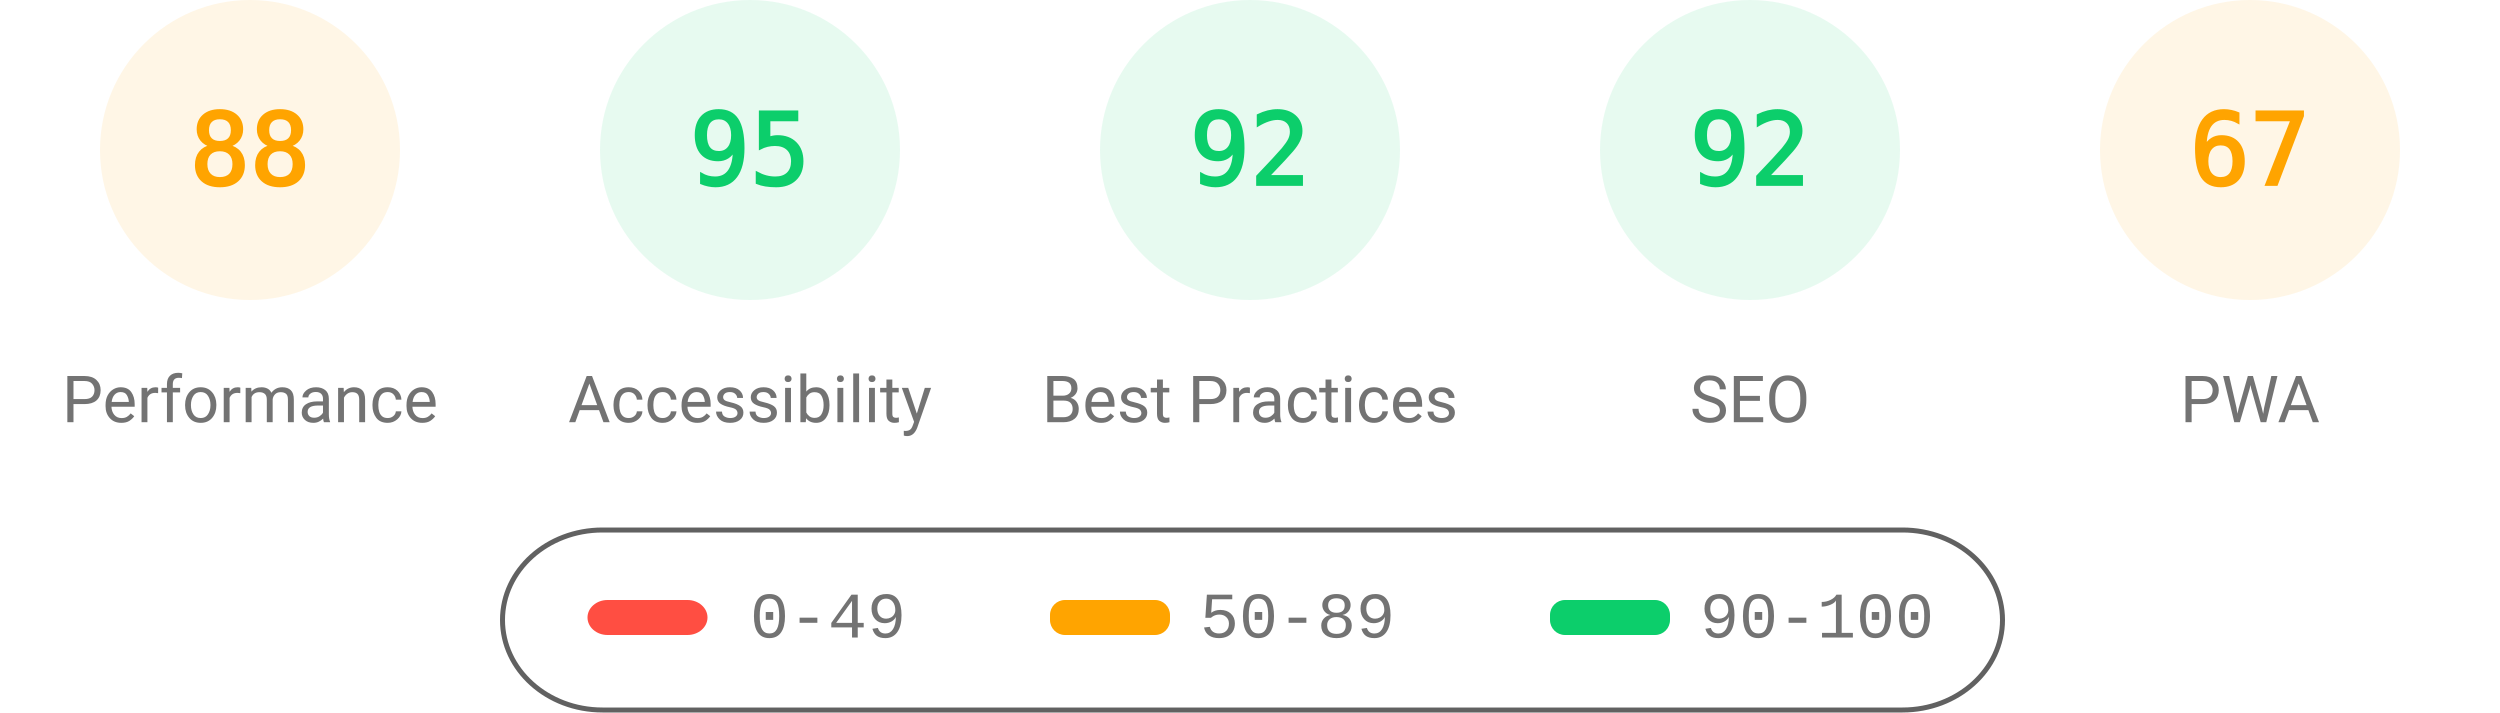
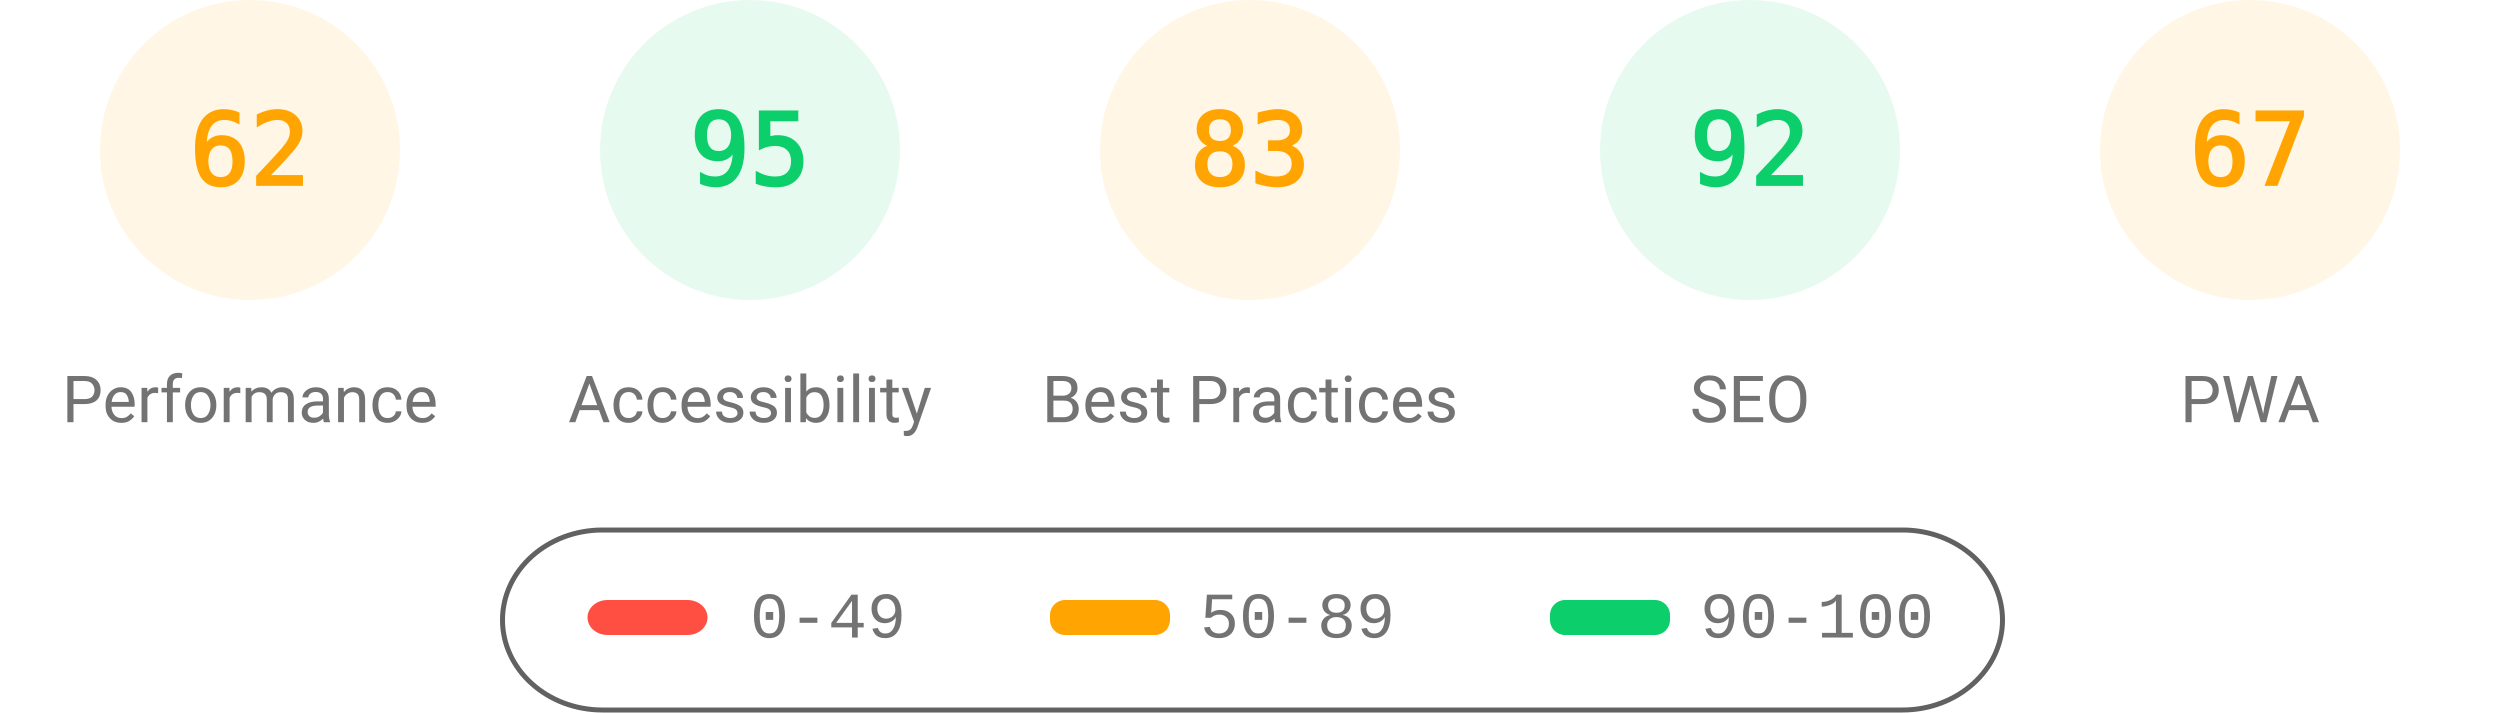
<svg xmlns="http://www.w3.org/2000/svg" fill="none" width="1000" height="285">
  <style>.gauge-base{opacity:.1}.gauge-arc{fill:none;animation-delay:250ms;stroke-linecap:round;transform:rotate(-90deg);transform-origin:100px 60px;animation:load-gauge 1s ease forwards}.guage-text{font-size:40px;font-family:monospace;text-align:center}.guage-red{color:#ff4e42;fill:#ff4e42;stroke:#ff4e42}.guage-orange{color:#ffa400;fill:#ffa400;stroke:#ffa400}.guage-green{color:#0cce6b;fill:#0cce6b;stroke:#0cce6b}.guage-undefined{color:#5c5c5c;fill:#5c5c5c;stroke:#5c5c5c}.guage-title{color:#737373;fill:#737373;stroke:none;font-size:26px;line-height:26px;font-family:Roboto,Halvetica,Arial,sans-serif}@keyframes load-gauge{from{stroke-dasharray:0 352.858}}</style>
  <svg class="guage-div guage-perf guage-orange" viewBox="0 0 200 200" width="200" height="200">
    <circle class="gauge-base" r="56" cx="100" cy="60" stroke-width="8" />
-     <circle class="gauge-arc guage-arc-1" r="56" cx="100" cy="60" stroke-width="8" style="stroke-dasharray:309.635,351.858" />
-     <text class="guage-text" x="100" y="60" alignment-baseline="central" dominant-baseline="central" text-anchor="middle">88</text>
+     <circle class="gauge-arc guage-arc-1" r="56" cx="100" cy="60" stroke-width="8" style="stroke-dasharray:218.152,351.858" />
+     <text class="guage-text" x="100" y="60" alignment-baseline="central" dominant-baseline="central" text-anchor="middle">62</text>
    <text class="guage-title" x="100" y="160" alignment-baseline="central" dominant-baseline="central" text-anchor="middle">Performance</text>
  </svg>
  <svg class="guage-div guage-acc guage-green" viewBox="0 0 200 200" width="200" height="200" x="200">
    <circle class="gauge-base" r="56" cx="100" cy="60" stroke-width="8" />
    <circle class="gauge-arc guage-arc-2" r="56" cx="100" cy="60" stroke-width="8" style="stroke-dasharray:334.265,351.858" />
    <text class="guage-text" x="100" y="60" alignment-baseline="central" dominant-baseline="central" text-anchor="middle">95</text>
    <text class="guage-title" x="100" y="160" alignment-baseline="central" dominant-baseline="central" text-anchor="middle">Accessibility</text>
  </svg>
-   <svg class="guage-div guage-best guage-green" viewBox="0 0 200 200" width="200" height="200" x="400">
+   <svg class="guage-div guage-best guage-orange" viewBox="0 0 200 200" width="200" height="200" x="400">
    <circle class="gauge-base" r="56" cx="100" cy="60" stroke-width="8" />
-     <circle class="gauge-arc guage-arc-3" r="56" cx="100" cy="60" stroke-width="8" style="stroke-dasharray:323.709,351.858" />
-     <text class="guage-text" x="100" y="60" alignment-baseline="central" dominant-baseline="central" text-anchor="middle">92</text>
+     <circle class="gauge-arc guage-arc-3" r="56" cx="100" cy="60" stroke-width="8" style="stroke-dasharray:292.042,351.858" />
+     <text class="guage-text" x="100" y="60" alignment-baseline="central" dominant-baseline="central" text-anchor="middle">83</text>
    <text class="guage-title" x="100" y="160" alignment-baseline="central" dominant-baseline="central" text-anchor="middle">Best Practices</text>
  </svg>
  <svg class="guage-div guage-seo guage-green" viewBox="0 0 200 200" width="200" height="200" x="600">
    <circle class="gauge-base" r="56" cx="100" cy="60" stroke-width="8" />
    <circle class="gauge-arc guage-arc-4" r="56" cx="100" cy="60" stroke-width="8" style="stroke-dasharray:323.709,351.858" />
    <text class="guage-text" x="100" y="60" alignment-baseline="central" dominant-baseline="central" text-anchor="middle">92</text>
    <text class="guage-title" x="100" y="160" alignment-baseline="central" dominant-baseline="central" text-anchor="middle">SEO</text>
  </svg>
  <svg class="guage-div guage-pwa guage-orange" viewBox="0 0 200 200" width="200" height="200" x="800">
    <circle class="gauge-base" r="56" cx="100" cy="60" stroke-width="8" />
    <circle class="gauge-arc guage-arc-4" r="56" cx="100" cy="60" stroke-width="8" style="stroke-dasharray:235.745,351.858" />
    <text class="guage-text" x="100" y="60" alignment-baseline="central" dominant-baseline="central" text-anchor="middle">67</text>
    <text class="guage-title" x="100" y="160" alignment-baseline="central" dominant-baseline="central" text-anchor="middle">PWA</text>
  </svg>
  <svg width="604" height="76" x="200" y="210">
    <path fill="none" id="canvas_background" d="M-1-1h604v80H-1z" />
    <rect fill-opacity="0" stroke="#616161" stroke-width="2" rx="40" id="svg_2" height="72" width="600" y="2" x="1" fill="#000" />
    <rect stroke="#000" rx="8" id="svg_3" height="14" width="48" y="30" x="35" stroke-opacity="null" stroke-width="0" fill="#ff4e42" />
    <rect stroke="#000" rx="6" id="svg_4" height="14" width="48" y="30" x="220" stroke-opacity="null" stroke-width="0" fill="#ffa400" />
    <rect stroke="#000" rx="6" id="svg_5" height="14" width="48" y="30" x="420" stroke-opacity="null" stroke-width="0" fill="#0cce6b" />
    <text xml:space="preserve" text-anchor="start" font-family="'Courier New', Courier, monospace" font-size="26" id="svg_6" y="45" x="100" stroke-opacity="null" stroke-width="0" stroke="#000" fill="#737373">0-49</text>
    <text xml:space="preserve" text-anchor="start" font-family="'Courier New', Courier, monospace" font-size="26" id="svg_7" y="45" x="280" stroke-opacity="null" stroke-width="0" stroke="#000" fill="#737373">50-89</text>
    <text xml:space="preserve" text-anchor="start" font-family="'Courier New', Courier, monospace" font-size="26" id="svg_8" y="45" x="480" stroke-opacity="null" stroke-width="0" stroke="#000" fill="#737373">90-100</text>
  </svg>
</svg>
